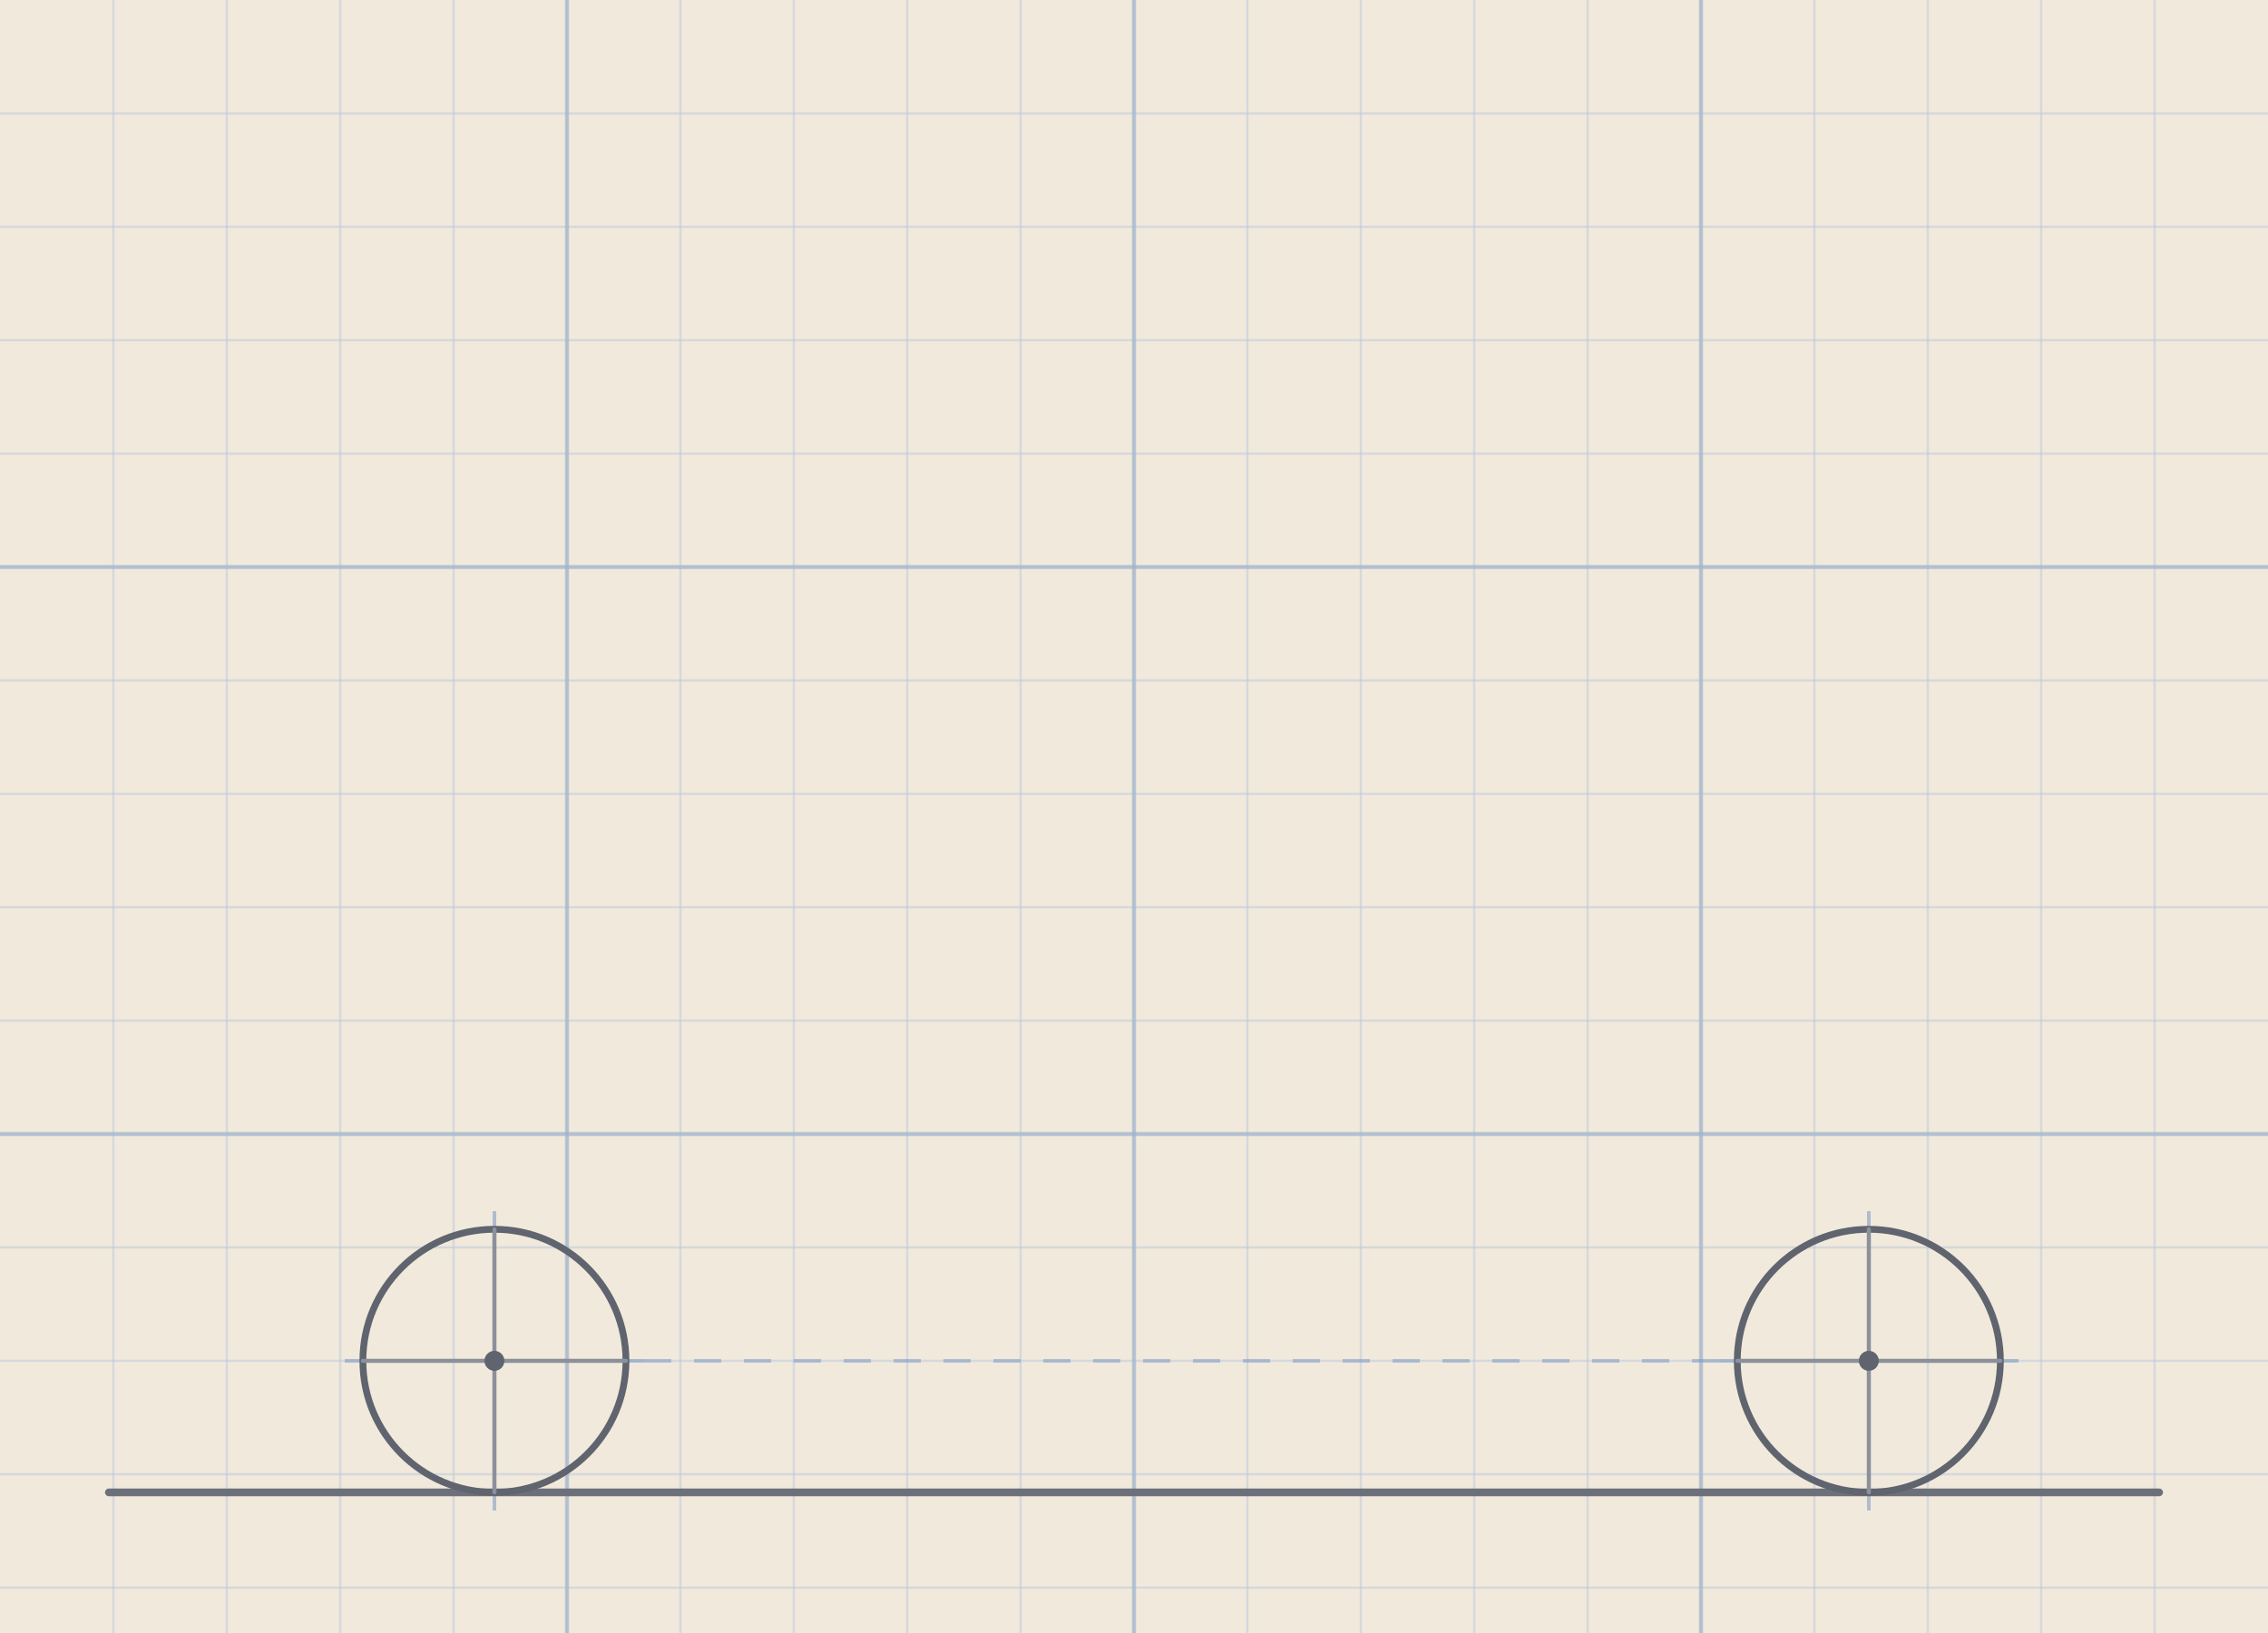
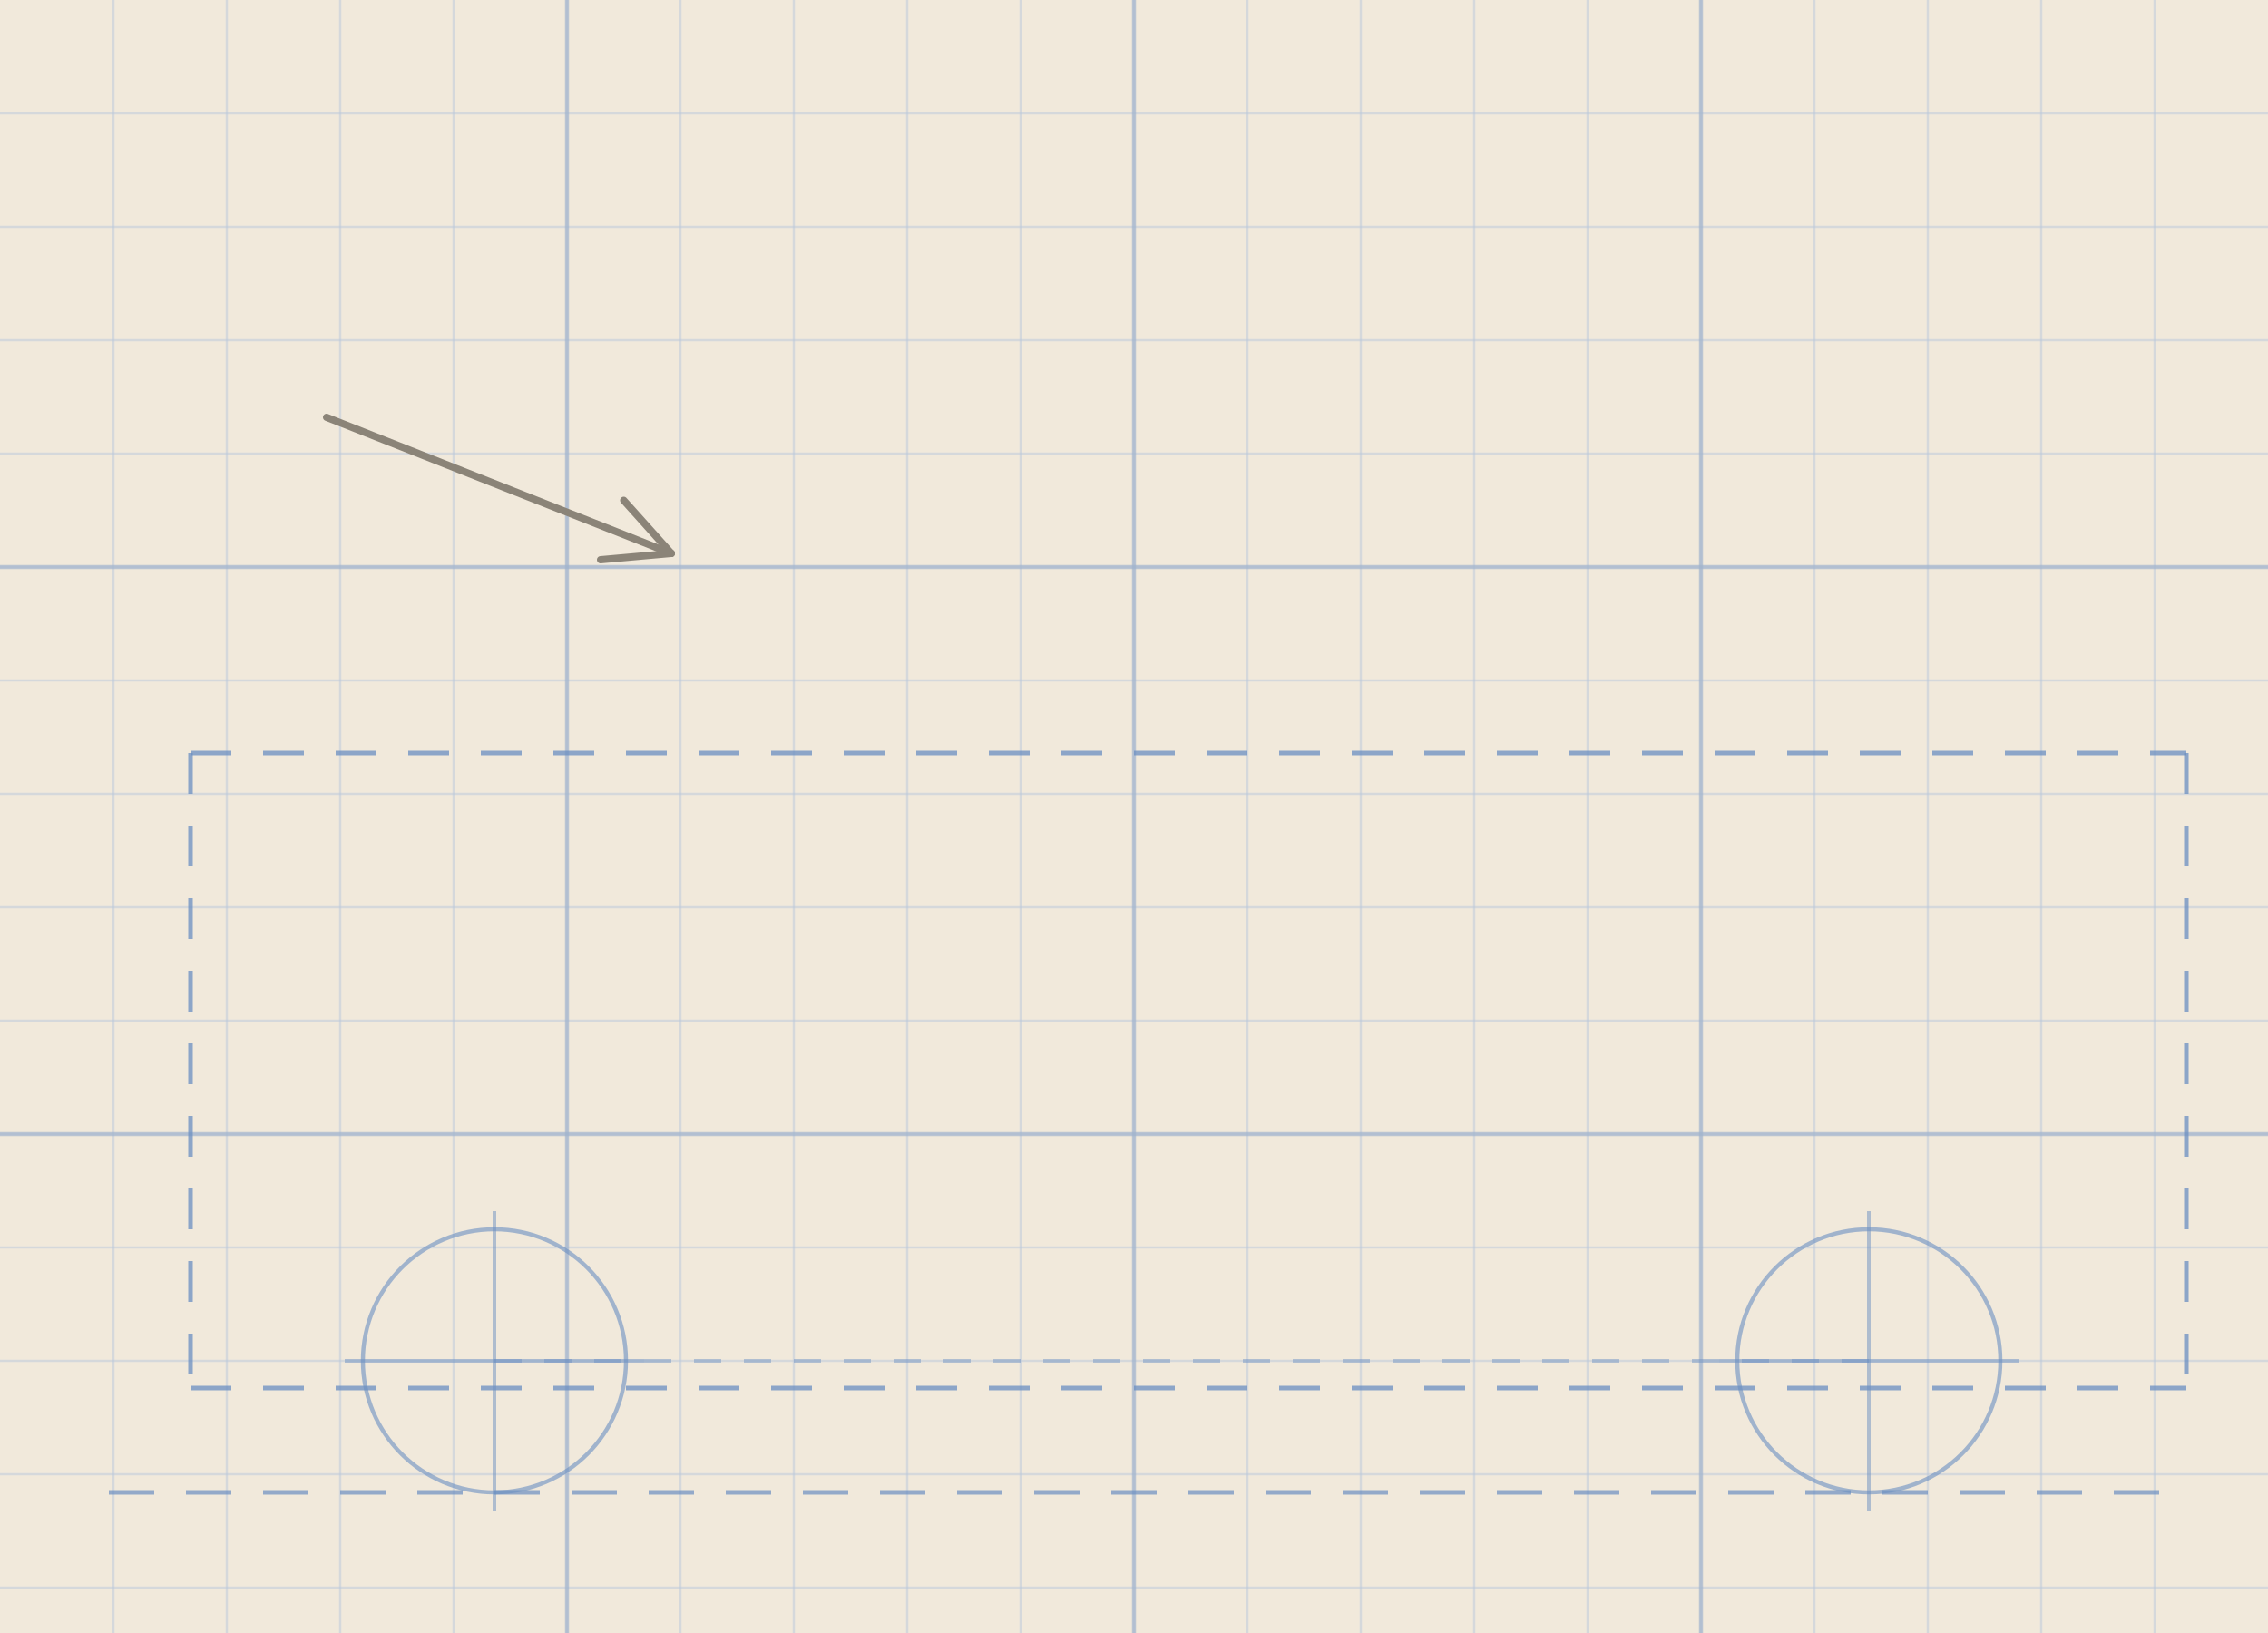
<svg xmlns="http://www.w3.org/2000/svg" viewBox="0 0 500 360" role="img">
  <defs>
    <linearGradient id="gBody" x1="0" y1="0" x2="0" y2="1">
      <stop offset="0%" stop-color="#FBF9F2" />
      <stop offset="22%" stop-color="#E8E2D4" />
      <stop offset="55%" stop-color="#C6BFAE" />
      <stop offset="82%" stop-color="#9A9283" />
      <stop offset="100%" stop-color="#7A7368" />
    </linearGradient>
    <linearGradient id="gGlass" x1="0" y1="0" x2="0" y2="1">
      <stop offset="0%" stop-color="#55585F" />
      <stop offset="100%" stop-color="#7B7F88" />
    </linearGradient>
    <radialGradient id="gTire" cx="0.5" cy="0.5" r="0.5">
      <stop offset="0%" stop-color="#4A4E55" />
      <stop offset="75%" stop-color="#2D3036" />
      <stop offset="100%" stop-color="#202227" />
    </radialGradient>
    <radialGradient id="gRim" cx="0.5" cy="0.5" r="0.5">
      <stop offset="0%" stop-color="#F3F2EC" />
      <stop offset="70%" stop-color="#C6C1B4" />
      <stop offset="100%" stop-color="#A39C8D" />
    </radialGradient>
    <radialGradient id="gGround" cx="0.5" cy="0.5" r="0.5">
      <stop offset="0%" stop-color="#8A8478" stop-opacity="0.34" />
      <stop offset="100%" stop-color="#8A8478" stop-opacity="0" />
    </radialGradient>
    <radialGradient id="gMetal" cx="0.5" cy="0.36" r="0.66">
      <stop offset="0%" stop-color="#FDFCF8" />
      <stop offset="24%" stop-color="#D4CFC2" />
      <stop offset="48%" stop-color="#8B8478" />
      <stop offset="66%" stop-color="#3A3C42" />
      <stop offset="82%" stop-color="#B9B3A6" />
      <stop offset="100%" stop-color="#6E6A61" />
    </radialGradient>
    <radialGradient id="gMatte" cx="0.5" cy="0.42" r="0.62">
      <stop offset="0%" stop-color="#EFEDE6" />
      <stop offset="55%" stop-color="#B9B4A8" />
      <stop offset="100%" stop-color="#7D786E" />
    </radialGradient>
    <radialGradient id="gGlassBall" cx="0.36" cy="0.32" r="0.7">
      <stop offset="0%" stop-color="#FBF9F3" stop-opacity="0.2" />
      <stop offset="55%" stop-color="#7B7F88" stop-opacity="0.1" />
      <stop offset="100%" stop-color="#3A3C42" stop-opacity="0.38" />
    </radialGradient>
    <linearGradient id="gTonePaper" x1="0" y1="0" x2="0" y2="1">
      <stop offset="0%" stop-color="#D6D0C2" />
      <stop offset="100%" stop-color="#BCB5A5" />
    </linearGradient>
    <linearGradient id="gScreen" x1="0" y1="0" x2="0" y2="1">
      <stop offset="0%" stop-color="#41444C" />
      <stop offset="100%" stop-color="#22242A" />
    </linearGradient>
  </defs>
  <rect x="0" y="0" width="500" height="360" fill="#F1E9DB" />
  <line x1="25" y1="0" x2="25" y2="360" stroke="#B9C8DC" stroke-width="0.5" opacity="0.5" />
  <line x1="50" y1="0" x2="50" y2="360" stroke="#B9C8DC" stroke-width="0.5" opacity="0.5" />
  <line x1="75" y1="0" x2="75" y2="360" stroke="#B9C8DC" stroke-width="0.5" opacity="0.5" />
  <line x1="100" y1="0" x2="100" y2="360" stroke="#B9C8DC" stroke-width="0.5" opacity="0.5" />
  <line x1="125" y1="0" x2="125" y2="360" stroke="#B9C8DC" stroke-width="0.5" opacity="0.5" />
  <line x1="150" y1="0" x2="150" y2="360" stroke="#B9C8DC" stroke-width="0.5" opacity="0.5" />
  <line x1="175" y1="0" x2="175" y2="360" stroke="#B9C8DC" stroke-width="0.5" opacity="0.5" />
  <line x1="200" y1="0" x2="200" y2="360" stroke="#B9C8DC" stroke-width="0.5" opacity="0.5" />
  <line x1="225" y1="0" x2="225" y2="360" stroke="#B9C8DC" stroke-width="0.5" opacity="0.5" />
  <line x1="250" y1="0" x2="250" y2="360" stroke="#B9C8DC" stroke-width="0.5" opacity="0.5" />
  <line x1="275" y1="0" x2="275" y2="360" stroke="#B9C8DC" stroke-width="0.5" opacity="0.5" />
  <line x1="300" y1="0" x2="300" y2="360" stroke="#B9C8DC" stroke-width="0.5" opacity="0.5" />
  <line x1="325" y1="0" x2="325" y2="360" stroke="#B9C8DC" stroke-width="0.5" opacity="0.5" />
  <line x1="350" y1="0" x2="350" y2="360" stroke="#B9C8DC" stroke-width="0.5" opacity="0.5" />
  <line x1="375" y1="0" x2="375" y2="360" stroke="#B9C8DC" stroke-width="0.5" opacity="0.5" />
  <line x1="400" y1="0" x2="400" y2="360" stroke="#B9C8DC" stroke-width="0.5" opacity="0.5" />
  <line x1="425" y1="0" x2="425" y2="360" stroke="#B9C8DC" stroke-width="0.5" opacity="0.5" />
  <line x1="450" y1="0" x2="450" y2="360" stroke="#B9C8DC" stroke-width="0.5" opacity="0.5" />
  <line x1="475" y1="0" x2="475" y2="360" stroke="#B9C8DC" stroke-width="0.5" opacity="0.5" />
  <line x1="0" y1="25" x2="500" y2="25" stroke="#B9C8DC" stroke-width="0.5" opacity="0.5" />
  <line x1="0" y1="50" x2="500" y2="50" stroke="#B9C8DC" stroke-width="0.5" opacity="0.5" />
  <line x1="0" y1="75" x2="500" y2="75" stroke="#B9C8DC" stroke-width="0.5" opacity="0.5" />
  <line x1="0" y1="100" x2="500" y2="100" stroke="#B9C8DC" stroke-width="0.5" opacity="0.5" />
  <line x1="0" y1="125" x2="500" y2="125" stroke="#B9C8DC" stroke-width="0.5" opacity="0.5" />
  <line x1="0" y1="150" x2="500" y2="150" stroke="#B9C8DC" stroke-width="0.5" opacity="0.5" />
  <line x1="0" y1="175" x2="500" y2="175" stroke="#B9C8DC" stroke-width="0.5" opacity="0.5" />
  <line x1="0" y1="200" x2="500" y2="200" stroke="#B9C8DC" stroke-width="0.5" opacity="0.5" />
  <line x1="0" y1="225" x2="500" y2="225" stroke="#B9C8DC" stroke-width="0.5" opacity="0.5" />
  <line x1="0" y1="250" x2="500" y2="250" stroke="#B9C8DC" stroke-width="0.5" opacity="0.5" />
  <line x1="0" y1="275" x2="500" y2="275" stroke="#B9C8DC" stroke-width="0.5" opacity="0.5" />
  <line x1="0" y1="300" x2="500" y2="300" stroke="#B9C8DC" stroke-width="0.5" opacity="0.5" />
  <line x1="0" y1="325" x2="500" y2="325" stroke="#B9C8DC" stroke-width="0.5" opacity="0.5" />
  <line x1="0" y1="350" x2="500" y2="350" stroke="#B9C8DC" stroke-width="0.5" opacity="0.5" />
  <line x1="125" y1="0" x2="125" y2="360" stroke="#9FB2CC" stroke-width="0.9" opacity="0.65" />
  <line x1="250" y1="0" x2="250" y2="360" stroke="#9FB2CC" stroke-width="0.9" opacity="0.65" />
  <line x1="375" y1="0" x2="375" y2="360" stroke="#9FB2CC" stroke-width="0.9" opacity="0.65" />
  <line x1="0" y1="125" x2="500" y2="125" stroke="#9FB2CC" stroke-width="0.9" opacity="0.65" />
  <line x1="0" y1="250" x2="500" y2="250" stroke="#9FB2CC" stroke-width="0.9" opacity="0.65" />
  <line x1="24" y1="329" x2="476" y2="329" stroke="#6B8FC2" stroke-width="1.0" stroke-dasharray="10 7" opacity="0.7" />
  <circle cx="109" cy="300" r="29" stroke="#6B8FC2" stroke-width="0.9" fill="none" opacity="0.6" />
  <line x1="76" y1="300" x2="142" y2="300" stroke="#6B8FC2" stroke-width="0.8" opacity="0.5" />
  <line x1="109" y1="267" x2="109" y2="333" stroke="#6B8FC2" stroke-width="0.8" opacity="0.5" />
  <circle cx="412" cy="300" r="29" stroke="#6B8FC2" stroke-width="0.9" fill="none" opacity="0.6" />
  <line x1="379" y1="300" x2="445" y2="300" stroke="#6B8FC2" stroke-width="0.8" opacity="0.5" />
  <line x1="412" y1="267" x2="412" y2="333" stroke="#6B8FC2" stroke-width="0.8" opacity="0.5" />
  <line x1="109" y1="300" x2="412" y2="300" stroke="#6B8FC2" stroke-width="0.8" stroke-dasharray="6 5" opacity="0.45" />
-   <line x1="24" y1="329" x2="476" y2="329" stroke="#6C707A" stroke-width="1.7" stroke-linecap="round" stroke-linejoin="round" />
-   <circle cx="109" cy="300" r="29" stroke="#5F646E" stroke-width="1.5" fill="none" />
-   <line x1="80" y1="300" x2="138" y2="300" stroke="#8B909B" stroke-width="0.9" stroke-linecap="round" stroke-linejoin="round" />
-   <line x1="109" y1="271" x2="109" y2="329" stroke="#8B909B" stroke-width="0.9" stroke-linecap="round" stroke-linejoin="round" />
-   <circle cx="109" cy="300" r="2.2" fill="#5F646E" />
-   <circle cx="412" cy="300" r="29" stroke="#5F646E" stroke-width="1.5" fill="none" />
-   <line x1="383" y1="300" x2="441" y2="300" stroke="#8B909B" stroke-width="0.9" stroke-linecap="round" stroke-linejoin="round" />
-   <line x1="412" y1="271" x2="412" y2="329" stroke="#8B909B" stroke-width="0.9" stroke-linecap="round" stroke-linejoin="round" />
-   <circle cx="412" cy="300" r="2.2" fill="#5F646E" />
+   <line x1="42" y1="166" x2="482" y2="166" stroke="#6B8FC2" stroke-width="1.0" stroke-dasharray="9 7" opacity="0.75" />
+   <line x1="42" y1="306" x2="482" y2="306" stroke="#6B8FC2" stroke-width="1.0" stroke-dasharray="9 7" opacity="0.75" />
+   <line x1="42" y1="166" x2="42" y2="306" stroke="#6B8FC2" stroke-width="1.0" stroke-dasharray="9 7" opacity="0.75" />
+   <line x1="482" y1="166" x2="482" y2="306" stroke="#6B8FC2" stroke-width="1.0" stroke-dasharray="9 7" opacity="0.75" />
+   <line x1="72" y1="92" x2="148" y2="122" stroke="#8B8478" stroke-width="1.6" stroke-linecap="round" stroke-linejoin="round" />
+   <line x1="132.4" y1="123.4" x2="148" y2="122" stroke="#8B8478" stroke-width="1.6" stroke-linecap="round" stroke-linejoin="round" />
+   <line x1="137.5" y1="110.3" x2="148" y2="122" stroke="#8B8478" stroke-width="1.6" stroke-linecap="round" stroke-linejoin="round" />
</svg>
